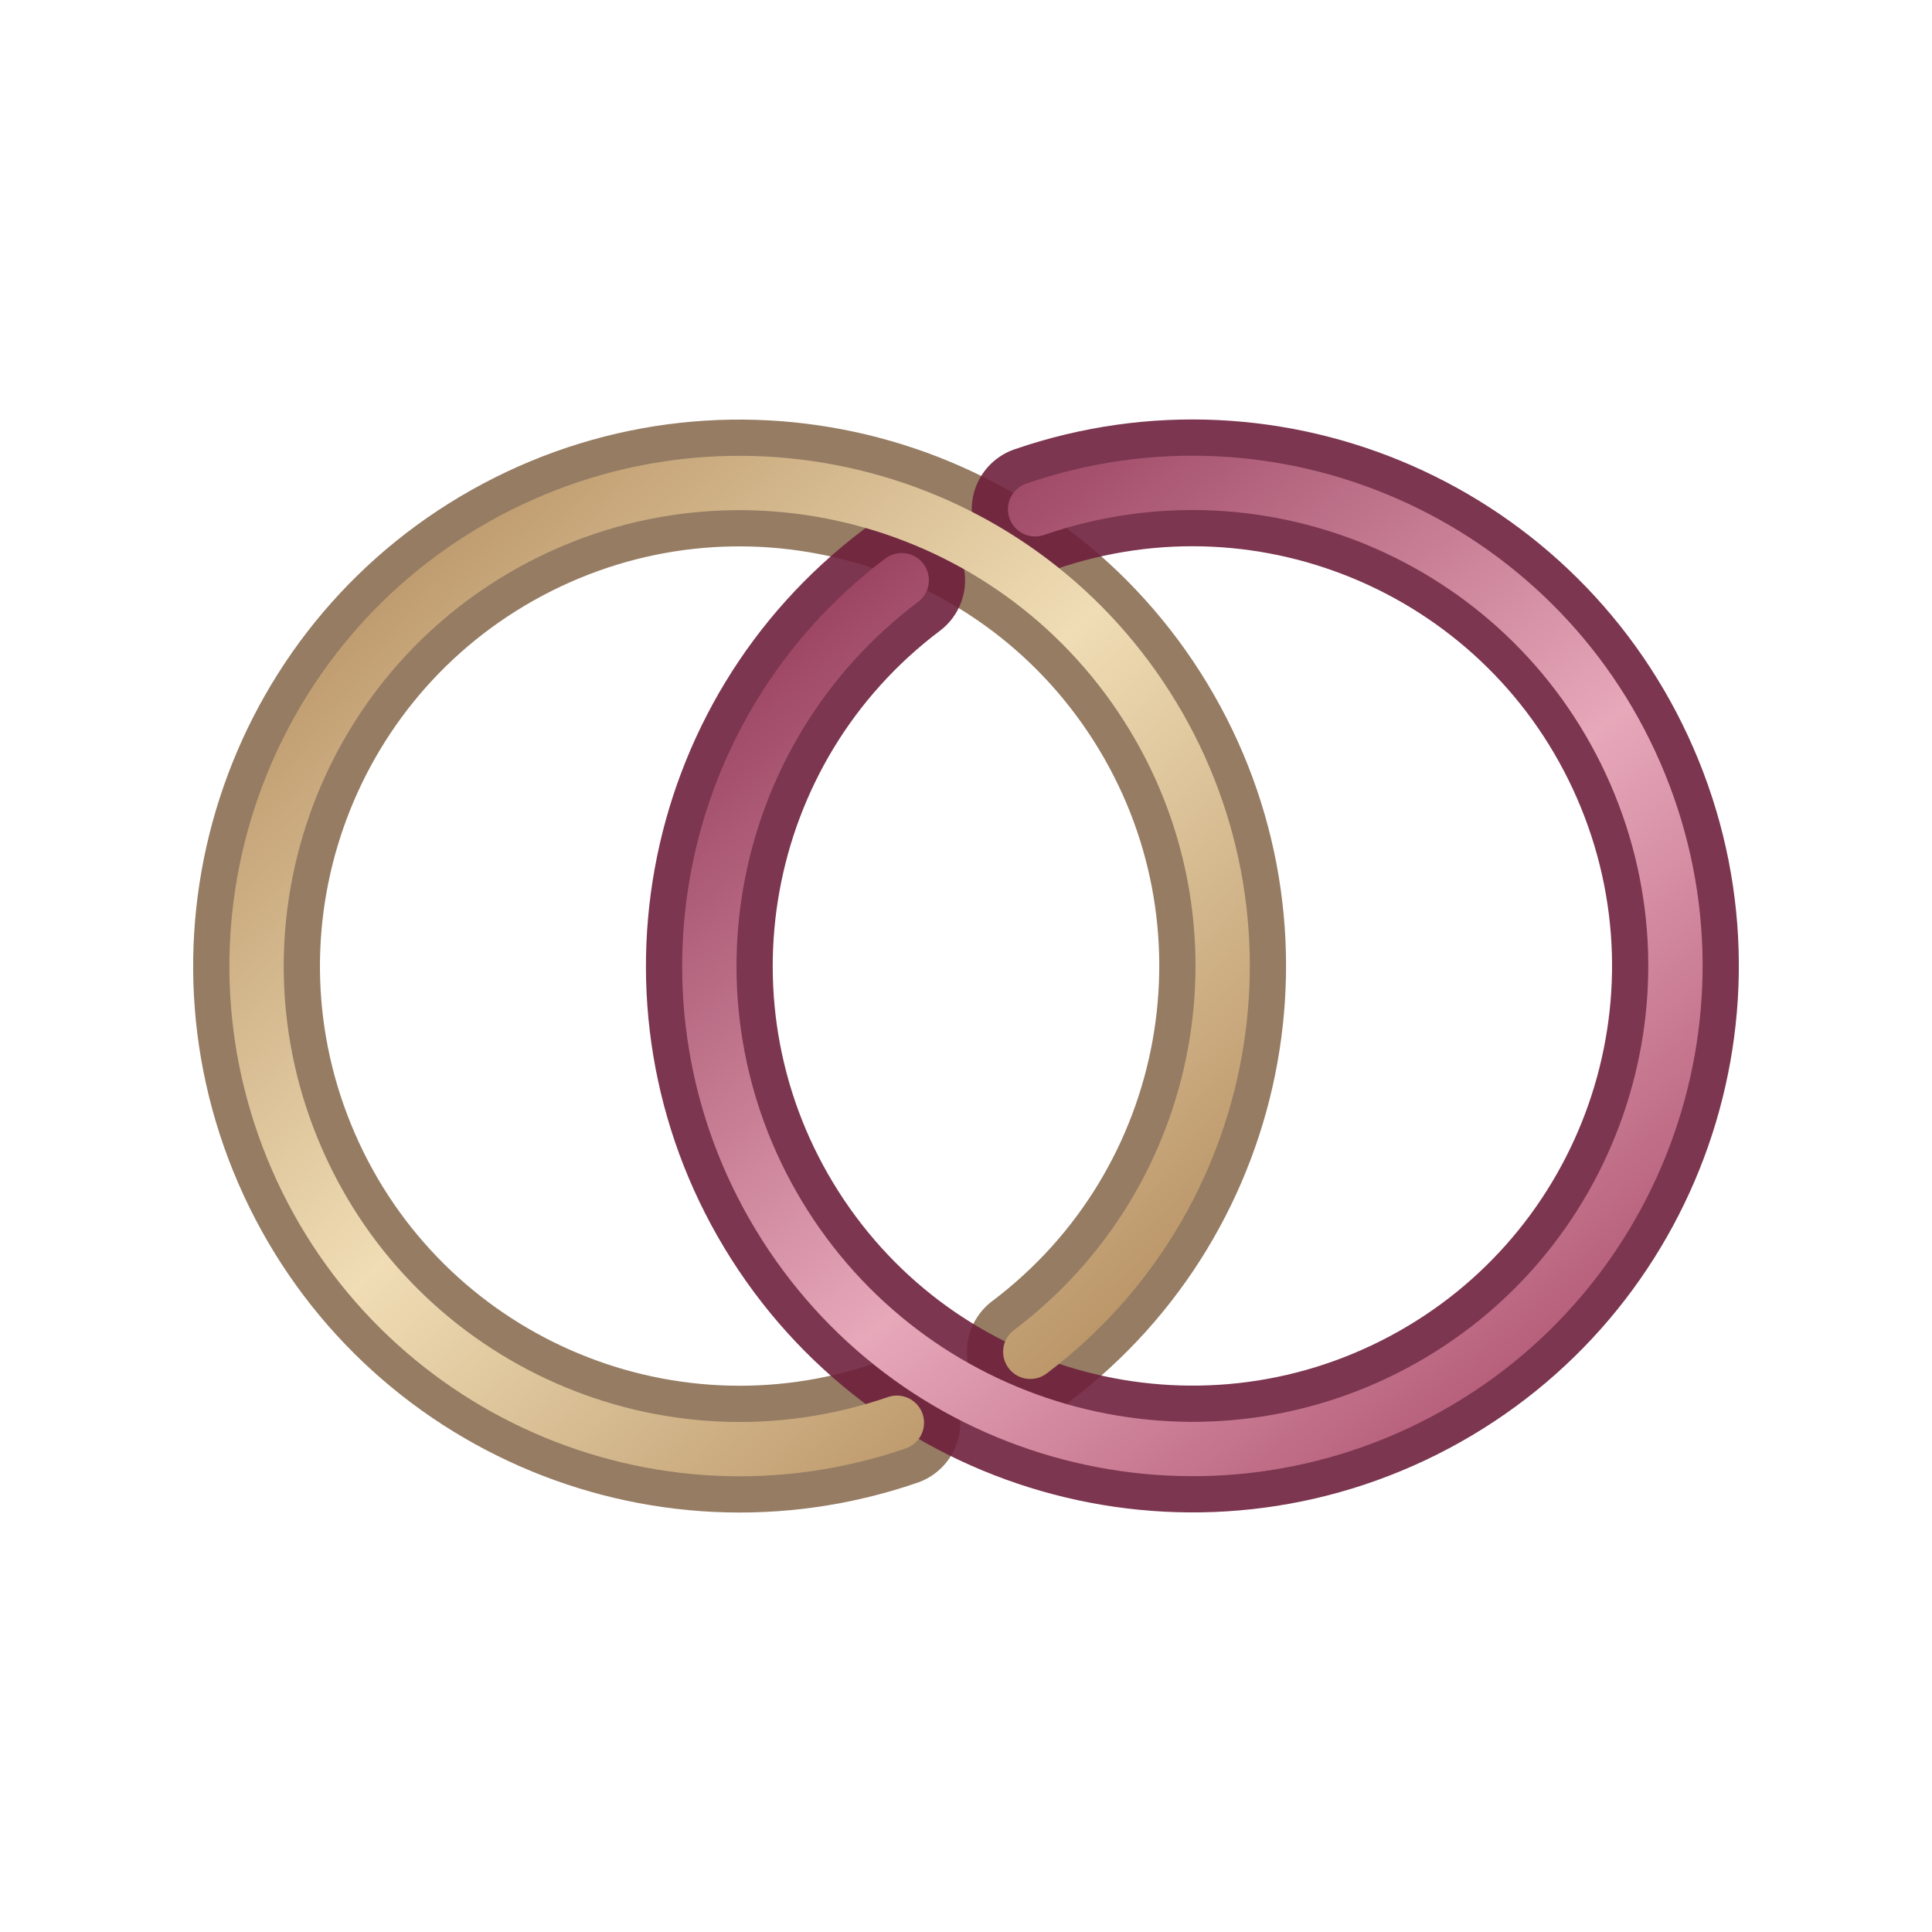
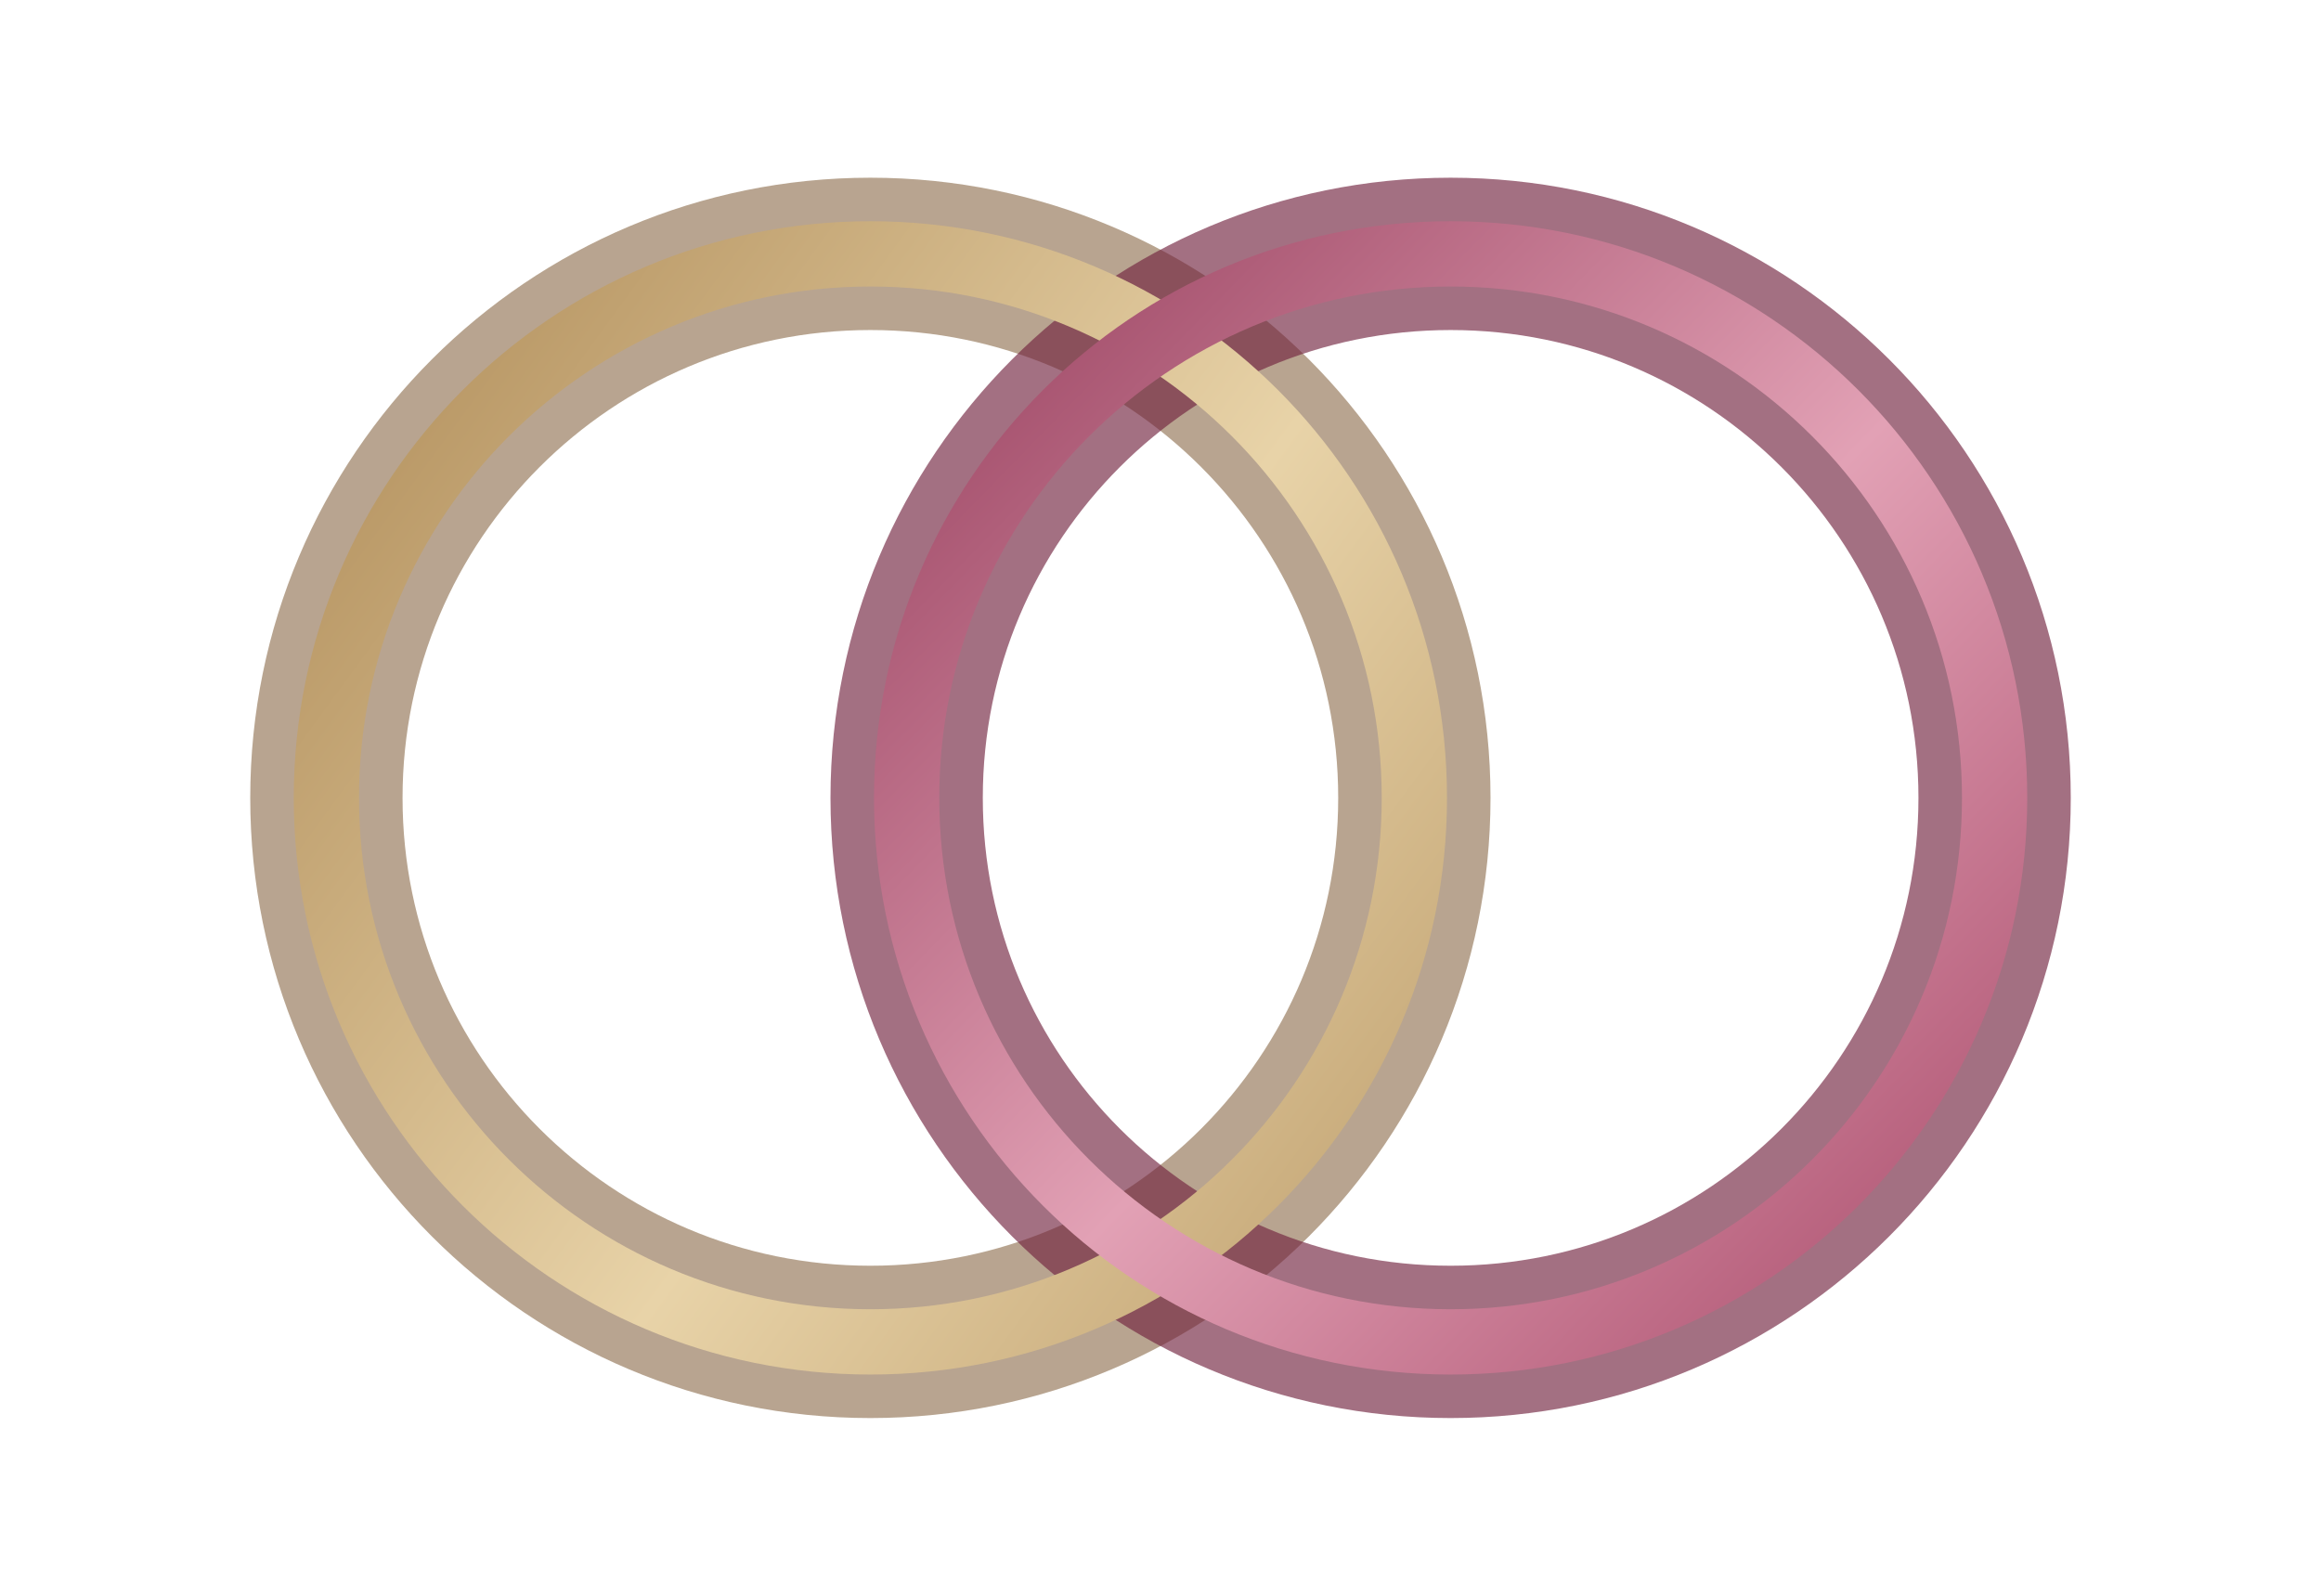
- <svg xmlns="http://www.w3.org/2000/svg" viewBox="0 0 64 64">
+ <svg xmlns="http://www.w3.org/2000/svg" viewBox="0 0 64 44" fill="none">
  <defs>
-     <linearGradient id="gold" x1="8" y1="13" x2="41" y2="49" gradientUnits="userSpaceOnUse">
-       <stop stop-color="#A77C4D" />
-       <stop offset="0.5" stop-color="#F0DDB5" />
-       <stop offset="1" stop-color="#A77C4D" />
+     <linearGradient id="gold" x1="7" y1="8" x2="48" y2="38" gradientUnits="userSpaceOnUse">
+       <stop stop-color="#AD8955" />
+       <stop offset=".5" stop-color="#E8D3A8" />
+       <stop offset="1" stop-color="#AD8955" />
    </linearGradient>
-     <linearGradient id="rose" x1="27" y1="15" x2="56" y2="50" gradientUnits="userSpaceOnUse">
+     <linearGradient id="rose" x1="22" y1="5" x2="58" y2="40" gradientUnits="userSpaceOnUse">
      <stop stop-color="#8D3151" />
-       <stop offset="0.52" stop-color="#E7A8BA" />
+       <stop offset=".52" stop-color="#E2A1B5" />
      <stop offset="1" stop-color="#9E3B5C" />
    </linearGradient>
  </defs>
-   <path d="M29.71 47.13A16 16 0 1 1 34.13 44.78" fill="none" stroke="#72502F" stroke-width="4.2" stroke-linecap="round" opacity="0.75" />
-   <path d="M34.29 16.87A16 16 0 1 1 29.87 19.22" fill="none" stroke="#6E203C" stroke-width="4.2" stroke-linecap="round" opacity="0.9" />
-   <path d="M29.71 47.13A16 16 0 1 1 34.13 44.78" fill="none" stroke="url(#gold)" stroke-width="1.8" stroke-linecap="round" />
-   <path d="M34.29 16.87A16 16 0 1 1 29.87 19.22" fill="none" stroke="url(#rose)" stroke-width="1.8" stroke-linecap="round" />
+   <circle cx="24" cy="22" r="15" stroke="#7D5A34" stroke-width="4.2" opacity=".55" />
+   <circle cx="40" cy="22" r="15" stroke="#72233F" stroke-width="4.2" opacity=".65" />
+   <circle cx="24" cy="22" r="15" stroke="url(#gold)" stroke-width="1.8" />
+   <circle cx="40" cy="22" r="15" stroke="url(#rose)" stroke-width="1.8" />
</svg>
